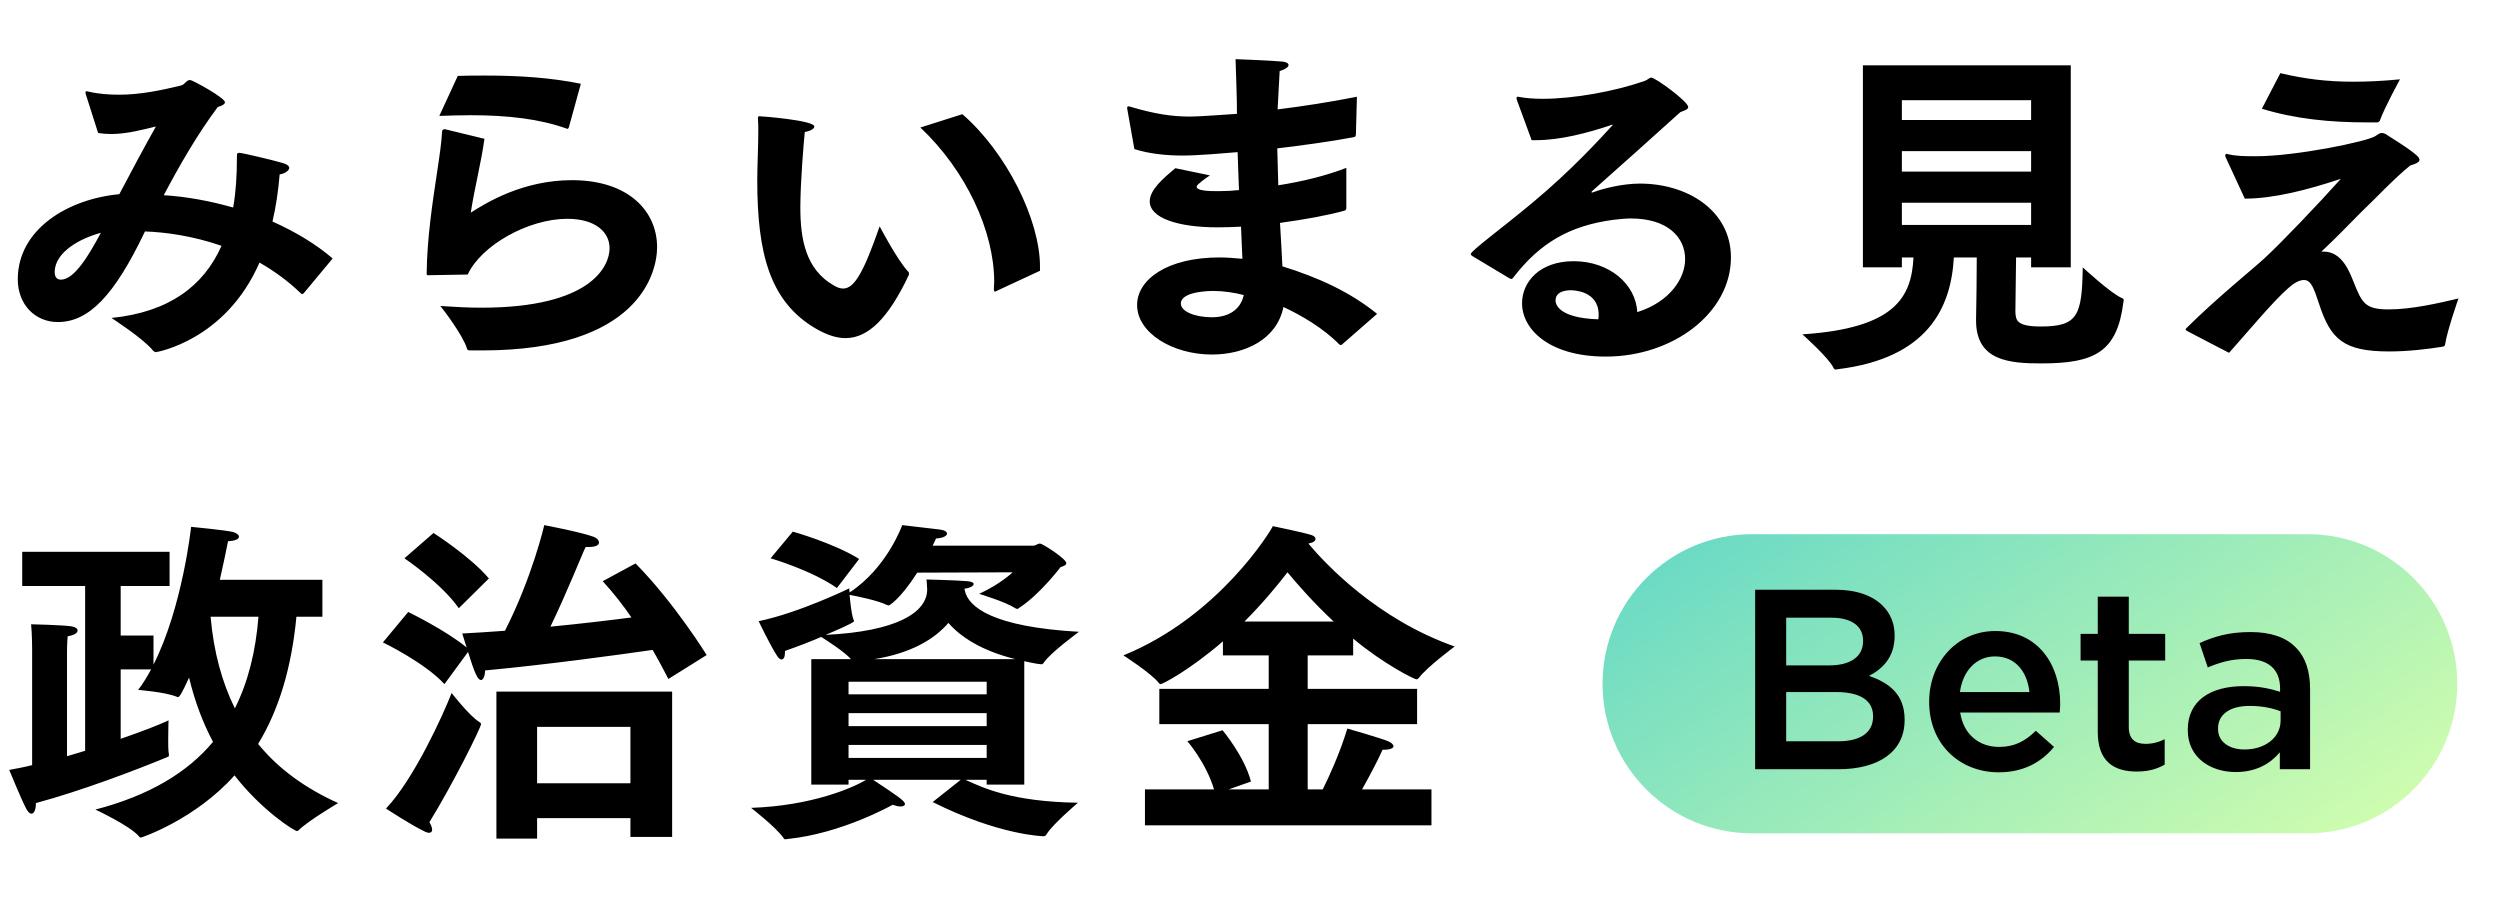
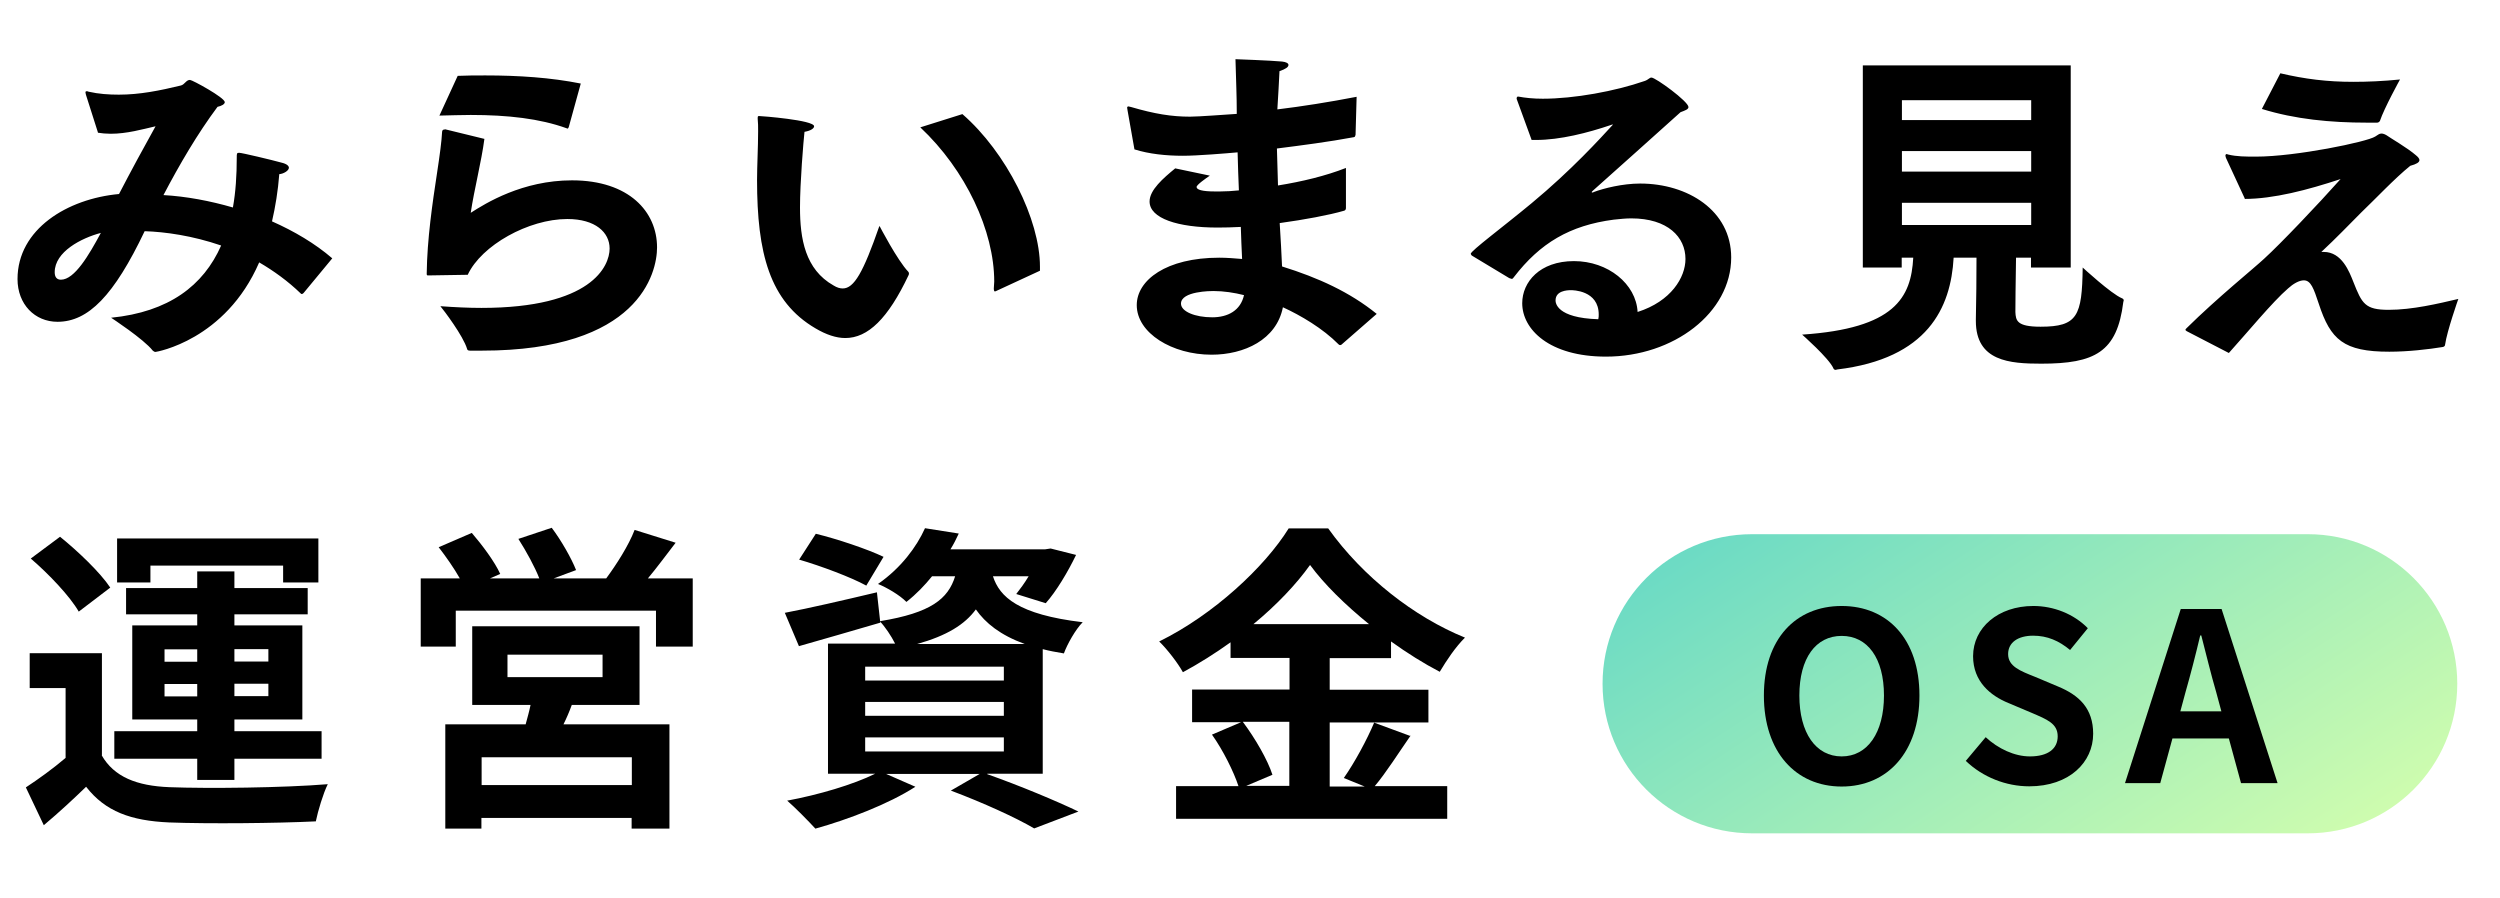
- <svg xmlns="http://www.w3.org/2000/svg" width="117" height="42" viewBox="0 0 117 42" fill="none">
-   <path d="M4.592 6.224L4.032 4.464C4.016 4.416 4 4.368 4 4.336C4 4.288 4.016 4.272 4.064 4.272C4.08 4.272 4.112 4.272 4.144 4.288C4.624 4.4 5.104 4.432 5.568 4.432C6.544 4.432 7.488 4.24 8.48 4C8.656 3.952 8.72 3.744 8.896 3.744C9.008 3.744 10.528 4.576 10.528 4.784C10.528 4.88 10.368 4.96 10.192 5.008C9.248 6.272 8.416 7.712 7.664 9.136C8.736 9.2 9.84 9.408 10.912 9.712C11.04 8.992 11.088 8.208 11.088 7.376C11.088 7.2 11.088 7.152 11.2 7.152C11.328 7.152 12.752 7.488 13.184 7.616C13.44 7.68 13.536 7.776 13.536 7.856C13.536 8 13.28 8.144 13.088 8.16C13.024 8.944 12.912 9.68 12.752 10.368C13.792 10.832 14.768 11.408 15.568 12.096L14.224 13.712C14.208 13.728 14.176 13.76 14.144 13.76C14.128 13.76 14.112 13.76 14.096 13.744C13.488 13.152 12.816 12.672 12.144 12.288C10.56 15.936 7.328 16.48 7.296 16.48C7.248 16.48 7.216 16.464 7.168 16.416C6.752 15.872 5.216 14.88 5.216 14.88C7.92 14.608 9.536 13.376 10.368 11.504C9.024 11.04 7.744 10.864 6.784 10.832C5.344 13.856 4.144 15.072 2.704 15.072C1.648 15.072 0.832 14.256 0.832 13.072C0.832 10.736 3.168 9.312 5.584 9.088C6.128 8.048 6.784 6.832 7.296 5.92C6.688 6.064 5.952 6.272 5.2 6.272C4.992 6.272 4.784 6.256 4.592 6.224ZM4.72 10.896C3.808 11.136 2.56 11.776 2.56 12.736C2.56 12.976 2.672 13.088 2.848 13.088C3.488 13.088 4.16 11.936 4.72 10.896ZM20.56 5.424L21.424 3.552C21.856 3.536 22.288 3.536 22.72 3.536C24.272 3.536 25.776 3.632 27.184 3.92L26.624 5.952C26.608 5.984 26.592 6.032 26.56 6.032C26.544 6.032 26.528 6.016 26.512 6.016C25.264 5.568 23.776 5.392 22.032 5.392C21.568 5.392 21.072 5.408 20.56 5.424ZM20.832 6.048L22.672 6.496C22.528 7.568 22.192 8.88 22.032 9.952C22.736 9.504 24.448 8.432 26.768 8.432C29.44 8.432 30.752 9.904 30.752 11.568C30.752 12.768 29.904 16.4 22.56 16.4C22.368 16.4 22.176 16.4 22 16.4C21.92 16.4 21.872 16.384 21.856 16.32C21.68 15.712 20.768 14.512 20.608 14.32C21.296 14.368 21.936 14.4 22.528 14.4C27.68 14.4 28.528 12.448 28.528 11.616C28.528 10.864 27.872 10.24 26.544 10.24C24.736 10.24 22.528 11.472 21.888 12.848C21.744 12.848 20.176 12.88 20.048 12.88C19.984 12.88 19.968 12.88 19.968 12.8C19.984 11.168 20.24 9.488 20.448 8.112C20.576 7.264 20.672 6.592 20.688 6.16C20.688 6.08 20.752 6.048 20.8 6.048C20.816 6.048 20.816 6.048 20.832 6.048ZM48.672 12.672L46.64 13.616C46.608 13.632 46.592 13.648 46.56 13.648C46.528 13.648 46.512 13.6 46.512 13.504C46.512 13.392 46.528 13.296 46.528 13.184C46.528 10.816 45.2 7.968 43.072 5.968L45.04 5.344C47.104 7.136 48.672 10.288 48.672 12.48C48.672 12.544 48.672 12.608 48.672 12.672ZM41.168 10.592C41.168 10.592 42 12.192 42.512 12.72C42.528 12.736 42.544 12.768 42.544 12.816C42.544 12.832 42.528 12.864 42.528 12.88C41.568 14.912 40.624 15.824 39.568 15.824C39.136 15.824 38.672 15.664 38.176 15.376C36.016 14.112 35.44 11.84 35.44 8.432C35.44 7.776 35.488 6.88 35.488 6.144C35.488 5.936 35.488 5.744 35.472 5.568C35.472 5.472 35.472 5.44 35.536 5.44C35.648 5.44 38.112 5.632 38.112 5.92C38.112 6.016 37.952 6.128 37.664 6.176C37.616 6.64 37.456 8.544 37.456 9.712C37.456 11.168 37.696 12.608 39.024 13.36C39.184 13.456 39.328 13.504 39.456 13.504C39.984 13.504 40.416 12.752 41.168 10.592ZM53.088 6.976L52.768 5.168C52.752 5.12 52.752 5.072 52.752 5.04C52.752 5.008 52.768 4.976 52.816 4.976C52.848 4.976 52.88 4.992 52.944 5.008C54.032 5.328 54.832 5.456 55.696 5.456C56.112 5.456 57.392 5.36 57.888 5.328V5.216C57.888 4.528 57.856 3.824 57.824 2.768C57.824 2.768 59.488 2.832 60 2.88C60.192 2.896 60.304 2.96 60.304 3.04C60.304 3.136 60.176 3.232 59.888 3.328C59.872 3.696 59.824 4.56 59.792 5.12C60.944 4.976 62.208 4.784 63.504 4.528L63.456 6.304C63.44 6.368 63.44 6.4 63.376 6.416C62.192 6.64 60.96 6.8 59.776 6.944L59.824 8.672C60.944 8.496 62.064 8.224 63.008 7.856V9.728C63.008 9.792 62.992 9.84 62.928 9.856C62.208 10.064 61.072 10.272 59.904 10.432C59.952 11.168 59.984 11.856 60.016 12.464C61.712 12.992 63.184 13.664 64.448 14.688L62.8 16.128C62.784 16.144 62.768 16.144 62.752 16.144C62.72 16.144 62.704 16.144 62.672 16.112C61.936 15.36 60.896 14.752 60.064 14.368C59.76 15.888 58.256 16.592 56.72 16.592C54.88 16.592 53.216 15.584 53.216 14.272C53.216 13.104 54.592 12.048 57.072 12.048C57.424 12.048 57.792 12.08 58.144 12.112C58.128 11.616 58.096 11.104 58.08 10.608C57.696 10.624 57.328 10.64 56.992 10.64C55.136 10.64 53.808 10.208 53.808 9.424C53.808 8.88 54.448 8.336 55.008 7.872L56.624 8.208C56.432 8.336 56 8.64 56 8.736C56 8.864 56.256 8.944 56.864 8.944C56.944 8.944 57.024 8.944 57.104 8.944C57.392 8.944 57.68 8.928 57.984 8.896C57.968 8.32 57.936 7.728 57.92 7.12C57.36 7.168 56.032 7.28 55.36 7.28C54.592 7.28 53.776 7.2 53.088 6.976ZM58.208 13.808C57.776 13.696 57.264 13.616 56.784 13.616C56.688 13.616 55.264 13.616 55.264 14.208C55.264 14.576 55.92 14.848 56.72 14.848C57.456 14.848 58.048 14.528 58.208 13.808ZM70.64 13.024L68.88 11.968C68.848 11.936 68.832 11.904 68.832 11.888C68.832 11.744 70.336 10.64 71.68 9.52C73.552 7.968 74.896 6.48 75.456 5.872C75.472 5.856 75.488 5.856 75.488 5.84H75.472C75.456 5.84 75.424 5.84 75.392 5.856C74.304 6.224 73.008 6.56 71.888 6.56C71.824 6.56 71.744 6.56 71.68 6.56L70.976 4.64C70.976 4.624 70.976 4.608 70.976 4.592C70.976 4.544 70.992 4.528 71.024 4.528C71.04 4.528 71.04 4.528 71.056 4.528C71.376 4.592 71.76 4.624 72.192 4.624C73.664 4.624 75.584 4.272 76.96 3.792C77.136 3.728 77.184 3.632 77.28 3.632C77.472 3.632 79.008 4.752 79.008 5.008C79.008 5.12 78.848 5.168 78.64 5.248C77.424 6.352 75.664 7.92 74.528 8.928C74.496 8.96 74.48 8.976 74.48 8.992C74.48 9.008 74.496 9.008 74.512 9.008C74.528 9.008 74.56 9.008 74.576 8.992C75.056 8.816 75.936 8.592 76.752 8.592C78.976 8.592 81.008 9.856 81.008 12.048C81.008 14.64 78.304 16.688 75.152 16.688C72.496 16.688 71.232 15.408 71.232 14.192C71.232 13.2 72.048 12.224 73.648 12.224C75.312 12.224 76.56 13.296 76.624 14.608C78.192 14.112 78.864 12.992 78.864 12.128C78.864 11.104 78.048 10.224 76.32 10.224C76.064 10.224 75.792 10.256 75.504 10.288C73.456 10.56 72.064 11.376 70.832 12.976C70.8 13.024 70.768 13.056 70.736 13.056C70.704 13.056 70.688 13.04 70.64 13.024ZM74.8 14.944C74.816 14.864 74.816 14.784 74.816 14.72C74.816 13.584 73.584 13.584 73.52 13.584C73.328 13.584 72.8 13.616 72.8 14.064C72.8 14.16 72.832 14.88 74.8 14.944ZM87.184 12.512V3.056H96.912V12.512H95.056V12.048H94.352C94.336 13.024 94.32 14.512 94.32 14.592C94.336 14.992 94.384 15.28 95.504 15.28C97.232 15.28 97.44 14.784 97.472 12.512C97.472 12.512 98.8 13.744 99.312 13.952C99.36 13.968 99.392 14 99.392 14.048C99.392 14.08 99.376 14.096 99.376 14.128C99.088 16.464 98.048 17.008 95.536 17.008C94.064 17.008 92.48 16.896 92.48 15.008C92.48 14.976 92.48 14.96 92.48 14.928C92.496 14.128 92.512 12.88 92.512 12.048H91.44C91.312 14.4 90.224 16.768 86 17.28C85.968 17.28 85.952 17.296 85.92 17.296C85.872 17.296 85.824 17.264 85.808 17.216C85.584 16.736 84.352 15.648 84.352 15.648C88.688 15.36 89.456 13.92 89.552 12.048H89.008V12.512H87.184ZM89.008 5.616H95.056V4.688H89.008V5.616ZM89.008 8.032H95.056V7.072H89.008V8.032ZM89.008 10.528H95.056V9.488H89.008V10.528ZM105.856 5.088L106.72 3.424C107.872 3.696 108.912 3.824 110.128 3.824C110.8 3.824 111.504 3.792 112.32 3.712C112.32 3.712 111.584 5.056 111.376 5.648C111.344 5.696 111.296 5.728 111.248 5.728C111.088 5.728 110.928 5.728 110.768 5.728C109.056 5.728 107.408 5.568 105.856 5.088ZM105.056 9.296L104.176 7.392C104.144 7.344 104.144 7.312 104.144 7.28C104.144 7.232 104.16 7.2 104.208 7.2C104.224 7.2 104.256 7.216 104.272 7.216C104.672 7.312 105.104 7.312 105.584 7.312C107.44 7.312 110.784 6.624 111.168 6.368C111.296 6.288 111.36 6.224 111.456 6.224C111.52 6.224 111.6 6.24 111.696 6.304C111.824 6.4 112.672 6.896 113.072 7.248C113.168 7.328 113.232 7.408 113.232 7.472C113.232 7.584 113.088 7.664 112.8 7.744C112.08 8.32 111.152 9.312 110.496 9.936C109.904 10.528 109.36 11.104 108.64 11.776C108.672 11.776 108.72 11.776 108.752 11.776C109.6 11.776 109.952 12.704 110.144 13.184C110.544 14.192 110.688 14.48 111.792 14.48C112.864 14.48 114.112 14.192 115.056 13.968C115.056 13.968 114.528 15.472 114.432 16.112C114.432 16.176 114.384 16.208 114.32 16.224C113.648 16.336 112.688 16.448 111.824 16.448C109.68 16.448 109.072 15.888 108.528 14.208C108.288 13.488 108.16 13.104 107.824 13.104C107.6 13.104 107.328 13.264 107.088 13.488C106.368 14.112 105.168 15.568 104.32 16.512C104.32 16.512 102.768 15.712 102.352 15.488C102.304 15.456 102.288 15.44 102.288 15.424C102.288 15.392 102.304 15.376 102.336 15.344C103.792 13.904 105.488 12.544 105.968 12.096C106.736 11.392 108.48 9.568 109.552 8.368C108.016 8.88 106.416 9.296 105.056 9.296Z" fill="black" />
-   <path d="M1.504 35.808V30.384C1.504 30.384 1.504 29.712 1.456 29.216C1.456 29.216 2.896 29.248 3.344 29.312C3.536 29.344 3.632 29.424 3.632 29.504C3.632 29.616 3.488 29.728 3.168 29.776C3.136 30.08 3.136 30.48 3.136 30.48V35.392C3.424 35.312 3.696 35.216 3.984 35.136V27.424H1.04V25.824H7.936V27.424H5.648V29.744H7.184V31.104C8.544 28.416 8.944 24.656 8.944 24.656C8.944 24.656 10.608 24.816 10.896 24.896C11.088 24.944 11.184 25.04 11.184 25.12C11.184 25.216 11.04 25.312 10.672 25.328C10.592 25.728 10.464 26.368 10.288 27.136H15.088V28.864H13.872C13.648 31.232 13.056 33.216 12.08 34.816C13.056 36.016 14.336 36.912 15.824 37.584C15.824 37.584 14.416 38.416 13.984 38.848C13.952 38.88 13.92 38.896 13.904 38.896C13.776 38.896 12.24 37.92 10.976 36.288C9.136 38.352 6.624 39.2 6.592 39.2C6.56 39.2 6.544 39.184 6.512 39.152C6.112 38.656 4.464 37.888 4.464 37.888C6.976 37.232 8.768 36.16 9.968 34.72C9.504 33.84 9.12 32.848 8.848 31.712C8.528 32.416 8.4 32.624 8.336 32.624C8.32 32.624 8.304 32.624 8.272 32.608C7.728 32.384 6.464 32.288 6.464 32.288C6.688 32 6.88 31.68 7.072 31.328H5.648V34.576C6.624 34.24 7.456 33.92 7.888 33.712C7.888 33.712 7.872 34.144 7.872 34.576C7.872 34.864 7.872 35.152 7.904 35.296C7.904 35.328 7.904 35.344 7.904 35.36C7.904 35.408 7.888 35.408 7.808 35.44C6.464 36 3.824 37.008 1.68 37.584C1.68 37.92 1.584 38.08 1.472 38.08C1.392 38.08 1.312 38 1.232 37.856C1.008 37.44 0.432 36.032 0.432 36.032C0.768 35.968 1.136 35.904 1.504 35.808ZM12.096 28.864H9.856C10 30.528 10.4 31.952 10.992 33.152C11.616 31.904 11.968 30.48 12.096 28.864ZM17.92 30.064L19.104 28.64C19.104 28.64 20.88 29.504 21.84 30.304C21.728 29.936 21.632 29.648 21.632 29.648C22.272 29.616 22.96 29.568 23.632 29.52C24.912 27.008 25.472 24.576 25.472 24.576C25.472 24.576 27.168 24.896 27.776 25.12C27.92 25.168 28.032 25.28 28.032 25.392C28.032 25.504 27.904 25.6 27.536 25.6C27.504 25.6 27.456 25.6 27.408 25.6C27.232 25.952 26.576 27.632 25.76 29.328C27.232 29.184 28.592 29.024 29.552 28.896C29.168 28.336 28.72 27.76 28.208 27.2L29.744 26.368C31.584 28.24 33.072 30.656 33.072 30.656L31.28 31.776C31.136 31.504 30.896 31.024 30.544 30.416C28.992 30.64 25.488 31.12 22.704 31.376C22.688 31.712 22.592 31.824 22.512 31.824C22.352 31.824 22.208 31.488 21.904 30.512L20.8 32.016C19.872 31.008 17.952 30.08 17.92 30.064ZM18.928 26.128L20.288 24.944C20.288 24.944 22 26.032 22.88 27.072L21.472 28.464C20.656 27.296 18.928 26.128 18.928 26.128ZM23.232 39.248V32.368H31.456V39.168H29.504V38.288H25.136V39.248H23.232ZM21.136 32.432C21.136 32.432 21.952 33.488 22.432 33.792C22.496 33.824 22.512 33.856 22.512 33.888C22.512 34.048 21.216 36.656 20.096 38.48C20.176 38.608 20.224 38.736 20.224 38.832C20.224 38.912 20.176 38.976 20.08 38.976C20.032 38.976 19.984 38.96 19.904 38.928C19.28 38.64 18.064 37.84 18.064 37.84C19.376 36.464 20.752 33.424 21.136 32.432ZM25.136 36.656H29.504V34.016H25.136V36.656ZM36.064 26.128L37.104 24.88C37.104 24.88 39.04 25.424 40.208 26.16L39.168 27.52C37.984 26.688 36.064 26.128 36.064 26.128ZM37.968 36.72V30.848H39.824C39.552 30.528 38.736 30 38.432 29.808C37.952 30.016 37.376 30.24 36.736 30.464C36.736 30.496 36.736 30.528 36.736 30.544C36.736 30.752 36.672 30.864 36.576 30.864C36.528 30.864 36.448 30.816 36.384 30.72C36.064 30.24 35.504 29.072 35.504 29.072C37.424 28.672 39.744 27.536 39.744 27.536C39.744 27.536 39.744 27.6 39.76 27.728C41.52 26.576 42.224 24.576 42.224 24.576C42.224 24.576 43.584 24.736 44 24.784C44.224 24.816 44.32 24.896 44.32 24.976C44.32 25.072 44.144 25.184 43.808 25.2C43.808 25.2 43.744 25.328 43.648 25.536H48.368C48.464 25.536 48.56 25.44 48.672 25.44C48.8 25.44 49.904 26.16 49.904 26.352C49.904 26.432 49.824 26.48 49.632 26.544C49.632 26.544 48.688 27.792 47.744 28.416C47.68 28.464 47.648 28.496 47.6 28.496C47.568 28.496 47.536 28.48 47.488 28.448C47.04 28.16 45.824 27.792 45.824 27.792C46.832 27.328 47.392 26.784 47.392 26.784L42.928 26.8C42.096 28.096 41.6 28.336 41.6 28.336C41.568 28.336 41.536 28.32 41.488 28.304C41.104 28.112 40.128 27.904 39.76 27.84C39.792 28.16 39.84 28.688 39.936 28.976C39.952 29.024 39.968 29.04 39.968 29.072C39.968 29.152 38.976 29.568 38.64 29.712C41.952 29.552 43.392 28.672 43.392 27.584C43.392 27.456 43.36 27.12 43.36 27.12C43.36 27.12 44.736 27.152 45.28 27.2C45.488 27.216 45.568 27.28 45.568 27.328C45.568 27.424 45.392 27.52 45.136 27.552L45.152 27.632C45.312 28.416 46.48 29.344 50.496 29.568C50.496 29.568 49.184 30.528 48.864 30.992C48.816 31.072 48.784 31.088 48.736 31.088C48.592 31.088 47.984 30.96 47.936 30.944V36.72H46.176V36.496H45.184C46 36.864 47.328 37.52 50.448 37.568C50.448 37.568 49.28 38.56 48.992 39.024C48.944 39.104 48.912 39.136 48.848 39.136C48.832 39.136 46.784 39.104 43.648 37.536L44.96 36.496H40.864C42.048 37.28 42.352 37.488 42.352 37.632C42.352 37.696 42.272 37.744 42.144 37.744C42.048 37.744 41.92 37.712 41.776 37.664C41.776 37.664 39.408 39.008 36.864 39.264C36.816 39.264 36.784 39.28 36.768 39.28C36.72 39.28 36.688 39.264 36.656 39.2C36.304 38.704 35.152 37.808 35.152 37.808C37.984 37.712 39.936 36.864 40.528 36.496H39.712V36.72H37.968ZM40.912 30.848H47.52C45.92 30.448 44.96 29.808 44.384 29.152C43.728 29.92 42.624 30.576 40.912 30.848ZM39.712 32.496H46.176V31.904H39.712V32.496ZM39.712 33.984H46.176V33.376H39.712V33.984ZM39.712 35.472H46.176V34.864H39.712V35.472ZM53.584 38.624V36.944H56.816C56.448 35.696 55.568 34.688 55.568 34.688L57.216 34.176C57.216 34.176 58.24 35.392 58.544 36.576L57.504 36.944H59.376V33.888H54.256V32.24H59.376V30.672H57.232V30.016C55.616 31.408 54.4 32.016 54.32 32.016C54.288 32.016 54.256 32 54.224 31.952C53.872 31.504 52.576 30.672 52.576 30.672C57.056 28.848 59.488 24.816 59.568 24.624C59.568 24.624 60.976 24.912 61.376 25.04C61.488 25.072 61.568 25.152 61.568 25.216C61.568 25.312 61.472 25.392 61.232 25.44C62.064 26.432 64.48 28.992 68.08 30.256C68.08 30.256 66.784 31.216 66.4 31.728C66.352 31.776 66.336 31.792 66.288 31.792C66.192 31.792 64.768 31.088 63.328 29.888V30.672H61.2V32.24H66.32V33.888H61.2V36.944H61.904C62.208 36.336 62.704 35.248 63.056 34.096C63.056 34.096 64.672 34.56 64.96 34.688C65.12 34.752 65.216 34.848 65.216 34.928C65.216 35.008 65.072 35.088 64.752 35.088C64.736 35.088 64.72 35.088 64.704 35.088C64.448 35.664 64.048 36.4 63.744 36.944H66.992V38.624H53.584ZM58.24 29.088H62.416C61.472 28.208 60.72 27.344 60.256 26.784C59.76 27.424 59.088 28.24 58.24 29.088Z" fill="black" />
-   <rect x="75" y="25" width="40" height="14" rx="7" fill="url(#paint0_linear_953_54670)" />
-   <path d="M82.141 36V27.6H85.909C86.868 27.6 87.624 27.864 88.105 28.344C88.477 28.716 88.668 29.172 88.668 29.736V29.76C88.668 30.768 88.093 31.308 87.469 31.632C88.453 31.968 89.136 32.532 89.136 33.672V33.696C89.136 35.196 87.9 36 86.028 36H82.141ZM87.192 30V29.976C87.192 29.316 86.665 28.908 85.716 28.908H83.593V31.14H85.609C86.556 31.14 87.192 30.768 87.192 30ZM87.66 33.516C87.66 32.808 87.097 32.388 85.933 32.388H83.593V34.692H86.04C87.049 34.692 87.66 34.296 87.66 33.54V33.516ZM93.537 36.144C91.701 36.144 90.285 34.812 90.285 32.856V32.832C90.285 31.02 91.569 29.532 93.381 29.532C95.397 29.532 96.417 31.116 96.417 32.94C96.417 33.072 96.405 33.204 96.393 33.348H91.737C91.893 34.38 92.625 34.956 93.561 34.956C94.269 34.956 94.773 34.692 95.277 34.2L96.129 34.956C95.529 35.676 94.701 36.144 93.537 36.144ZM91.725 32.388H94.977C94.881 31.452 94.329 30.72 93.369 30.72C92.481 30.72 91.857 31.404 91.725 32.388ZM99.999 36.108C98.931 36.108 98.175 35.64 98.175 34.248V30.912H97.371V29.664H98.175V27.924H99.627V29.664H101.331V30.912H99.627V34.02C99.627 34.584 99.915 34.812 100.407 34.812C100.731 34.812 101.019 34.74 101.307 34.596V35.784C100.947 35.988 100.551 36.108 99.999 36.108ZM104.632 36.132C103.444 36.132 102.388 35.448 102.388 34.176V34.152C102.388 32.784 103.456 32.112 105.004 32.112C105.712 32.112 106.216 32.22 106.708 32.376V32.22C106.708 31.32 106.156 30.84 105.136 30.84C104.428 30.84 103.9 30.996 103.324 31.236L102.94 30.096C103.636 29.784 104.32 29.58 105.328 29.58C106.276 29.58 106.984 29.832 107.428 30.288C107.896 30.744 108.112 31.416 108.112 32.244V36H106.696V35.208C106.264 35.724 105.604 36.132 104.632 36.132ZM105.04 35.076C106 35.076 106.732 34.524 106.732 33.72V33.288C106.36 33.144 105.868 33.036 105.292 33.036C104.356 33.036 103.804 33.432 103.804 34.092V34.116C103.804 34.728 104.344 35.076 105.04 35.076Z" fill="black" />
+ <svg xmlns="http://www.w3.org/2000/svg" id="_レイヤー_1" data-name="レイヤー_1" version="1.1" viewBox="0 0 117 42">
  <defs>
-     <linearGradient id="paint0_linear_953_54670" x1="115" y1="38.563" x2="97.101" y2="11.049" gradientUnits="userSpaceOnUse">
-       <stop stop-color="#D6FFAD" />
-       <stop offset="1" stop-color="#64D8C6" />
+     <style>
+       .st0 {
+         fill: url(#_名称未設定グラデーション);
+       }
+     </style>
+     <linearGradient id="_名称未設定グラデーション" data-name="名称未設定グラデーション" x1="103.95" y1="-1.75" x2="86.05" y2="25.76" gradientTransform="translate(0 44) scale(1 -1)" gradientUnits="userSpaceOnUse">
+       <stop offset="0" stop-color="#d6ffad" />
+       <stop offset="1" stop-color="#64d8c6" />
    </linearGradient>
  </defs>
+   <g>
+     <path d="M4.76,35.35c.58,1.01,1.64,1.43,3.17,1.49,1.8.07,5.34.03,7.41-.14-.21.42-.46,1.25-.56,1.74-1.86.09-5.04.12-6.87.05-1.78-.08-2.98-.51-3.88-1.67-.6.58-1.21,1.15-1.98,1.8l-.84-1.77c.58-.38,1.26-.87,1.86-1.38v-3.27h-1.68v-1.63h3.38v4.78ZM3.69,28.63c-.42-.73-1.41-1.77-2.25-2.49l1.37-1.02c.84.68,1.88,1.67,2.35,2.38l-1.47,1.12ZM9.23,35.51h-3.88v-1.29h3.88v-.55h-3.04v-4.4h3.04v-.52h-3.33v-1.23h3.33v-.78h1.74v.78h3.43v1.23h-3.43v.52h3.18v4.4h-3.18v.55h4.08v1.29h-4.08v.99h-1.74v-.99ZM7.04,27.26h-1.56v-2.06h9.42v2.06h-1.65v-.79h-6.21v.79ZM7.7,30.97h1.53v-.58h-1.53v.58ZM9.23,32.59v-.58h-1.53v.58h1.53ZM10.97,30.38v.58h1.59v-.58h-1.59ZM12.56,32h-1.59v.58h1.59v-.58Z" />
+     <path d="M32.42,27.07v3.19h-1.72v-1.68h-9.37v1.68h-1.64v-3.19h1.83c-.27-.48-.65-1.02-.99-1.46l1.55-.67c.49.57,1.08,1.36,1.33,1.92l-.48.21h2.31c-.21-.54-.61-1.27-.98-1.85l1.56-.52c.44.58.93,1.44,1.14,1.98l-1.05.39h2.46c.48-.65,1.05-1.54,1.33-2.27l1.92.6c-.44.57-.88,1.17-1.3,1.67h2.1ZM26.76,32.99c-.12.33-.25.63-.39.91h4.96v4.88h-1.77v-.5h-7.03v.5h-1.69v-4.88h3.76c.08-.3.17-.61.23-.91h-2.73v-3.68h7.83v3.68h-3.17ZM29.57,35.44h-7.03v1.3h7.03v-1.3ZM23.75,31.69h4.45v-1.05h-4.45v1.05Z" />
+     <path d="M46.2,36.23c1.53.54,3.25,1.26,4.27,1.75l-2.07.79c-.85-.5-2.38-1.2-3.9-1.77l1.35-.78h-4.38l1.37.6c-1.25.81-3.17,1.54-4.68,1.96-.32-.35-.95-.99-1.32-1.31,1.46-.27,3.09-.75,4.12-1.26h-2.21v-6.09h3.14c-.18-.36-.47-.79-.71-1.04l.02.06c-1.29.38-2.69.78-3.81,1.1l-.66-1.56c1.11-.21,2.71-.58,4.31-.96l.15,1.35c2.38-.39,3.18-1.04,3.51-2.1h-1.08c-.34.42-.73.83-1.2,1.2-.31-.32-.93-.68-1.33-.84,1.08-.75,1.81-1.74,2.2-2.61l1.58.25c-.12.26-.24.5-.39.74h4.42l.27-.04,1.19.3c-.39.81-.93,1.71-1.42,2.26l-1.38-.43c.18-.23.39-.51.58-.83h-1.67c.31.96,1.17,1.79,4.2,2.15-.33.33-.72,1.02-.88,1.46-.36-.06-.69-.12-.99-.2v5.83h-2.59ZM40.53,27.4c-.69-.38-2.1-.91-3.13-1.21l.78-1.21c.99.24,2.42.72,3.17,1.08l-.81,1.35ZM40.49,31.85h6.49v-.65h-6.49v.65ZM40.49,33.5h6.49v-.65h-6.49v.65ZM40.49,35.17h6.49v-.66h-6.49v.66ZM47.96,30.14c-1.15-.42-1.84-.98-2.29-1.62-.52.71-1.36,1.23-2.75,1.62h5.04Z" />
+     <path d="M66.02,34.42c-.57.82-1.15,1.74-1.68,2.37h3.39v1.53h-12.69v-1.53h2.92c-.22-.67-.72-1.68-1.24-2.41l1.36-.58h-2.29v-1.53h4.56v-1.48h-2.76v-.73c-.71.51-1.47.99-2.23,1.4-.23-.42-.72-1.06-1.11-1.44,2.55-1.25,4.95-3.5,6.06-5.29h1.85c1.62,2.27,4.03,4.15,6.4,5.11-.45.45-.85,1.05-1.18,1.6-.75-.39-1.53-.88-2.28-1.42v.78h-2.87v1.48h4.62v1.53h-4.62v3h1.64l-.98-.4c.5-.71,1.09-1.8,1.42-2.59l1.71.63ZM58.17,33.79c.57.76,1.16,1.78,1.38,2.47l-1.23.52h2.02v-3h-2.17ZM64.07,29.21c-1.11-.9-2.1-1.87-2.76-2.77-.64.9-1.57,1.88-2.65,2.77h5.42Z" />
+   </g>
+   <path d="M4.59,6.22l-.56-1.76s-.03-.1-.03-.13c0-.05.02-.06.06-.06.02,0,.05,0,.08.02.48.11.96.14,1.42.14.98,0,1.92-.19,2.91-.43.18-.05.24-.26.42-.26.11,0,1.63.83,1.63,1.04,0,.1-.16.18-.34.22-.94,1.26-1.78,2.7-2.53,4.13,1.07.06,2.18.27,3.25.58.13-.72.18-1.5.18-2.34,0-.18,0-.22.11-.22.13,0,1.55.34,1.98.46.26.06.35.16.35.24,0,.14-.26.29-.45.3-.06.78-.18,1.52-.34,2.21,1.04.46,2.02,1.04,2.82,1.73l-1.34,1.62s-.05.05-.08.05c-.02,0-.03,0-.05-.02-.61-.59-1.28-1.07-1.95-1.46-1.58,3.65-4.82,4.19-4.85,4.19-.05,0-.08-.02-.13-.06-.42-.54-1.95-1.54-1.95-1.54,2.7-.27,4.32-1.5,5.15-3.38-1.34-.46-2.62-.64-3.58-.67-1.44,3.02-2.64,4.24-4.08,4.24-1.06,0-1.87-.82-1.87-2,0-2.34,2.34-3.76,4.75-3.98.54-1.04,1.2-2.26,1.71-3.17-.61.14-1.34.35-2.1.35-.21,0-.42-.02-.61-.05ZM4.72,10.9c-.91.24-2.16.88-2.16,1.84,0,.24.11.35.29.35.64,0,1.31-1.15,1.87-2.19ZM20.56,5.42l.86-1.87c.43-.02.86-.02,1.3-.02,1.55,0,3.06.1,4.46.38l-.56,2.03s-.03.08-.06.08c-.02,0-.03-.02-.05-.02-1.25-.45-2.74-.62-4.48-.62-.46,0-.96.02-1.47.03ZM20.83,6.05l1.84.45c-.14,1.07-.48,2.38-.64,3.46.7-.45,2.42-1.52,4.74-1.52,2.67,0,3.98,1.47,3.98,3.14,0,1.2-.85,4.83-8.19,4.83h-.56c-.08,0-.13-.02-.14-.08-.18-.61-1.09-1.81-1.25-2,.69.05,1.33.08,1.92.08,5.15,0,6-1.95,6-2.78,0-.75-.66-1.38-1.98-1.38-1.81,0-4.02,1.23-4.66,2.61-.14,0-1.71.03-1.84.03-.06,0-.08,0-.08-.08.02-1.63.27-3.31.48-4.69.13-.85.22-1.52.24-1.95,0-.08.06-.11.11-.11h.03ZM48.67,12.67l-2.03.94s-.05.03-.08.03-.05-.05-.05-.14c0-.11.02-.21.02-.32,0-2.37-1.33-5.22-3.46-7.22l1.97-.62c2.06,1.79,3.63,4.94,3.63,7.14v.19ZM41.17,10.59s.83,1.6,1.34,2.13c.02.02.03.05.03.1,0,.02-.02.05-.02.06-.96,2.03-1.9,2.94-2.96,2.94-.43,0-.9-.16-1.39-.45-2.16-1.26-2.74-3.54-2.74-6.94,0-.66.05-1.55.05-2.29,0-.21,0-.4-.02-.58,0-.1,0-.13.06-.13.11,0,2.58.19,2.58.48,0,.1-.16.21-.45.26-.05.46-.21,2.37-.21,3.54,0,1.46.24,2.9,1.57,3.65.16.1.3.14.43.14.53,0,.96-.75,1.71-2.91ZM53.09,6.98l-.32-1.81s-.02-.1-.02-.13.02-.06.06-.06c.03,0,.06.02.13.03,1.09.32,1.89.45,2.75.45.42,0,1.7-.1,2.19-.13v-.11c0-.69-.03-1.39-.06-2.45,0,0,1.66.06,2.18.11.19.02.3.08.3.16,0,.1-.13.19-.42.29-.02.37-.06,1.23-.1,1.79,1.15-.14,2.42-.34,3.71-.59l-.05,1.78c-.02.06-.02.1-.08.11-1.18.22-2.42.38-3.6.53l.05,1.73c1.12-.18,2.24-.45,3.18-.82v1.87c0,.06-.02.11-.08.13-.72.21-1.86.42-3.02.58.05.74.08,1.42.11,2.03,1.7.53,3.17,1.2,4.43,2.22l-1.65,1.44s-.03.02-.05.02c-.03,0-.05,0-.08-.03-.74-.75-1.78-1.36-2.61-1.74-.3,1.52-1.81,2.22-3.34,2.22-1.84,0-3.5-1.01-3.5-2.32,0-1.17,1.38-2.22,3.86-2.22.35,0,.72.03,1.07.06-.02-.5-.05-1.01-.06-1.5-.38.02-.75.03-1.09.03-1.86,0-3.18-.43-3.18-1.22,0-.54.64-1.09,1.2-1.55l1.62.34c-.19.13-.62.43-.62.53,0,.13.26.21.86.21h.24c.29,0,.58-.02.88-.05-.02-.58-.05-1.17-.06-1.78-.56.05-1.89.16-2.56.16-.77,0-1.58-.08-2.27-.3ZM58.21,13.81c-.43-.11-.94-.19-1.42-.19-.1,0-1.52,0-1.52.59,0,.37.66.64,1.46.64.74,0,1.33-.32,1.49-1.04ZM70.64,13.02l-1.76-1.06s-.05-.06-.05-.08c0-.14,1.5-1.25,2.85-2.37,1.87-1.55,3.22-3.04,3.78-3.65.02-.02.03-.02.03-.03h-.02s-.05,0-.08.02c-1.09.37-2.38.7-3.5.7h-.21l-.7-1.92v-.05s.02-.06.05-.06h.03c.32.06.7.1,1.14.1,1.47,0,3.39-.35,4.77-.83.18-.06.22-.16.32-.16.19,0,1.73,1.12,1.73,1.38,0,.11-.16.16-.37.24-1.22,1.1-2.98,2.67-4.11,3.68-.03.03-.05.05-.05.06s.02.02.03.02.05,0,.06-.02c.48-.18,1.36-.4,2.18-.4,2.22,0,4.26,1.26,4.26,3.46,0,2.59-2.7,4.64-5.86,4.64-2.66,0-3.92-1.28-3.92-2.5,0-.99.82-1.97,2.42-1.97s2.91,1.07,2.98,2.38c1.57-.5,2.24-1.62,2.24-2.48,0-1.02-.82-1.9-2.54-1.9-.26,0-.53.03-.82.06-2.05.27-3.44,1.09-4.67,2.69-.03.05-.06.08-.1.08s-.05-.02-.1-.03ZM74.8,14.94c.02-.08.02-.16.02-.22,0-1.14-1.23-1.14-1.3-1.14-.19,0-.72.03-.72.48,0,.1.03.82,2,.88ZM87.18,12.51V3.06h9.73v9.46h-1.86v-.46h-.7c-.02.98-.03,2.46-.03,2.54.02.4.06.69,1.18.69,1.73,0,1.94-.5,1.97-2.77,0,0,1.33,1.23,1.84,1.44.05.02.08.05.08.1,0,.03-.02.05-.02.08-.29,2.34-1.33,2.88-3.84,2.88-1.47,0-3.06-.11-3.06-2v-.08c.02-.8.03-2.05.03-2.88h-1.07c-.13,2.35-1.22,4.72-5.44,5.23-.03,0-.05.02-.08.02-.05,0-.1-.03-.11-.08-.22-.48-1.46-1.57-1.46-1.57,4.34-.29,5.1-1.73,5.2-3.6h-.54v.46h-1.82ZM89.01,5.62h6.05v-.93h-6.05v.93ZM89.01,8.03h6.05v-.96h-6.05v.96ZM89.01,10.53h6.05v-1.04h-6.05v1.04ZM105.86,5.09l.86-1.66c1.15.27,2.19.4,3.41.4.67,0,1.38-.03,2.19-.11,0,0-.74,1.34-.94,1.94-.03.05-.08.08-.13.08h-.48c-1.71,0-3.36-.16-4.91-.64ZM105.06,9.3l-.88-1.9s-.03-.08-.03-.11c0-.05.02-.08.06-.08.02,0,.05.02.06.02.4.1.83.1,1.31.1,1.86,0,5.2-.69,5.58-.94.13-.08.19-.14.29-.14.06,0,.14.02.24.08.13.1.98.59,1.38.94.1.08.16.16.16.22,0,.11-.14.19-.43.27-.72.58-1.65,1.57-2.3,2.19-.59.59-1.14,1.17-1.86,1.84h.11c.85,0,1.2.93,1.39,1.41.4,1.01.54,1.3,1.65,1.3s2.32-.29,3.26-.51c0,0-.53,1.5-.62,2.14,0,.06-.05.1-.11.11-.67.11-1.63.22-2.5.22-2.14,0-2.75-.56-3.3-2.24-.24-.72-.37-1.1-.7-1.1-.22,0-.5.16-.74.38-.72.62-1.92,2.08-2.77,3.02,0,0-1.55-.8-1.97-1.02-.05-.03-.06-.05-.06-.06,0-.03.02-.05.05-.08,1.46-1.44,3.15-2.8,3.63-3.25.77-.7,2.51-2.53,3.58-3.73-1.54.51-3.14.93-4.5.93Z" />
+   <path class="st0" d="M82,25h26c3.87,0,7,3.13,7,7h0c0,3.87-3.13,7-7,7h-26c-3.87,0-7-3.13-7-7h0c0-3.87,3.13-7,7-7Z" />
+   <g>
+     <path d="M82.55,32.55c0-2.65,1.49-4.19,3.64-4.19s3.64,1.55,3.64,4.19-1.49,4.26-3.64,4.26-3.64-1.62-3.64-4.26ZM88.17,32.55c0-1.75-.77-2.79-1.98-2.79s-1.98,1.04-1.98,2.79.77,2.85,1.98,2.85,1.98-1.11,1.98-2.85Z" />
+     <path d="M91.99,35.62l.94-1.12c.58.54,1.35.9,2.07.9.85,0,1.3-.36,1.3-.94,0-.6-.5-.79-1.22-1.1l-1.09-.46c-.83-.34-1.65-1-1.65-2.19,0-1.33,1.17-2.35,2.82-2.35.95,0,1.89.37,2.55,1.04l-.83,1.02c-.52-.43-1.06-.67-1.73-.67-.71,0-1.17.32-1.17.86,0,.58.57.79,1.27,1.07l1.07.45c.99.41,1.64,1.03,1.64,2.21,0,1.33-1.11,2.46-2.99,2.46-1.09,0-2.18-.43-2.97-1.19Z" />
+     <path d="M102.06,28.5h1.91l2.62,8.15h-1.71l-.57-2.09h-2.64l-.57,2.09h-1.65l2.61-8.15ZM102.02,33.29h1.94l-.24-.89c-.25-.85-.47-1.78-.7-2.66h-.05c-.21.89-.45,1.82-.69,2.66l-.24.89Z" />
+   </g>
</svg>
